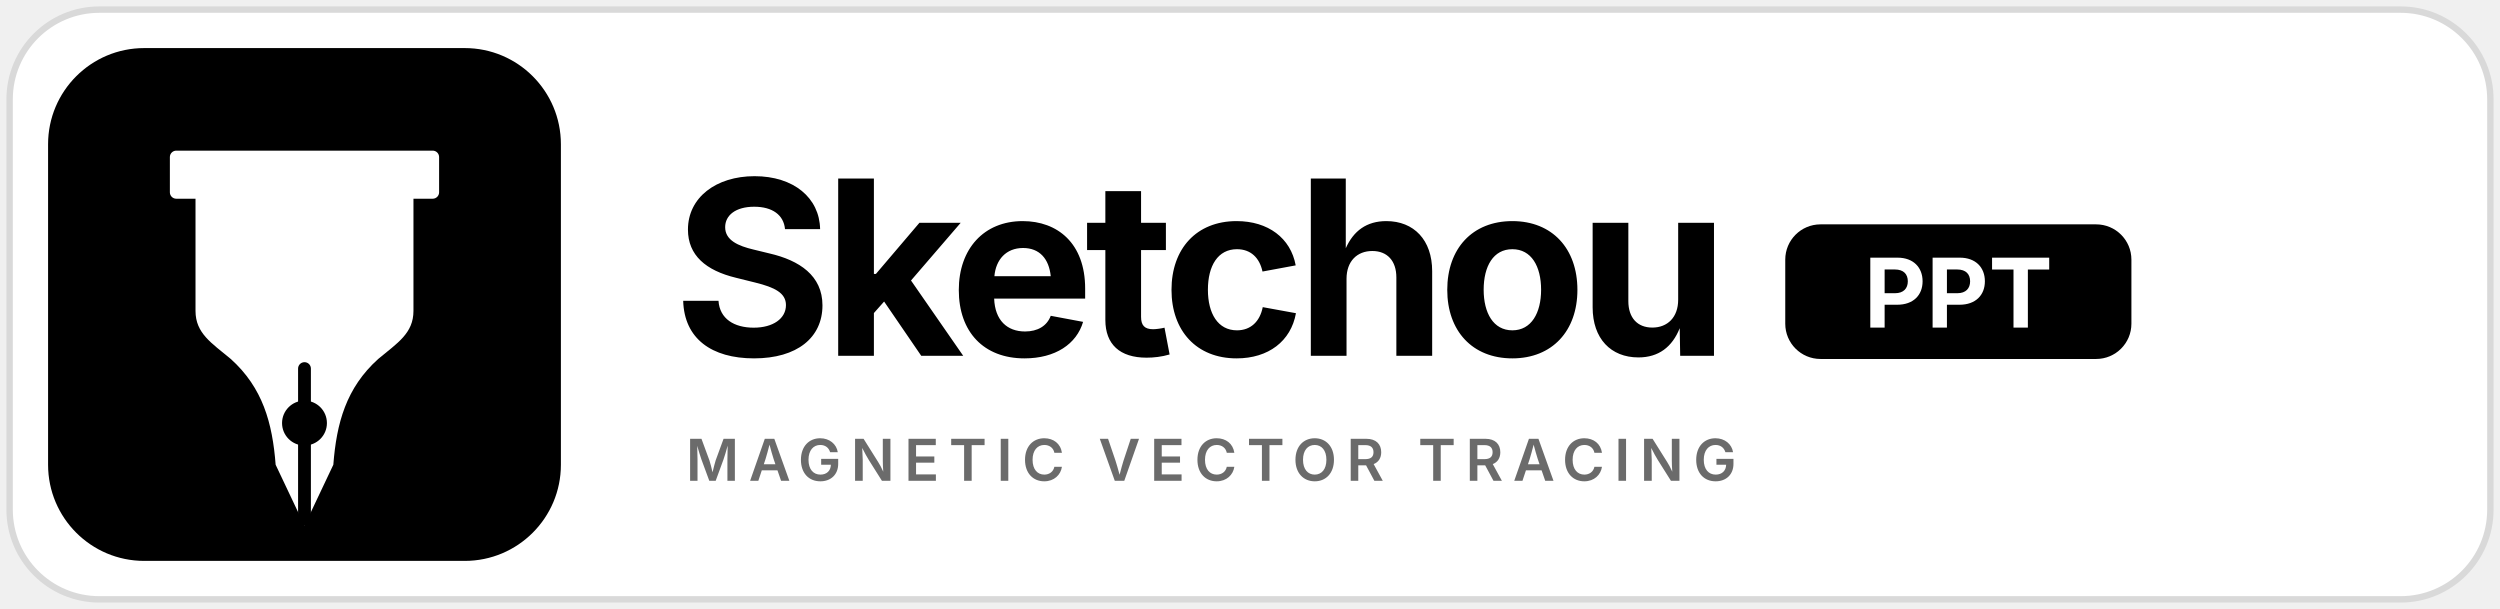
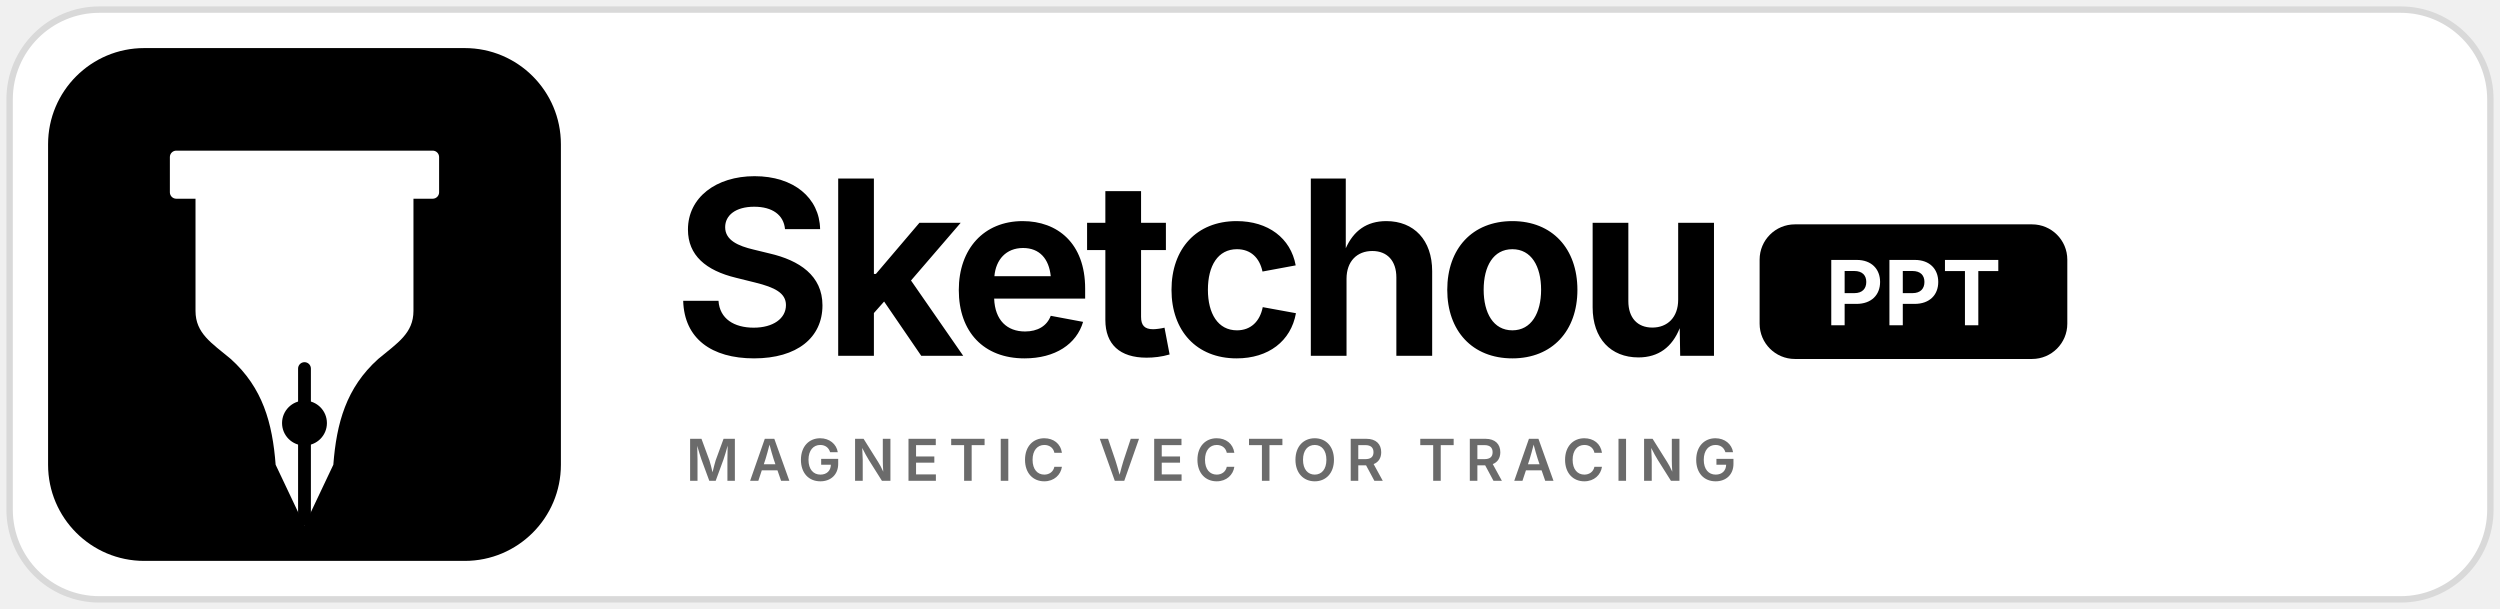
<svg xmlns="http://www.w3.org/2000/svg" viewBox="0 0 780 190" role="img" aria-labelledby="title desc">
  <rect x="3" y="3" width="774" height="184" rx="28" fill="#fff" stroke="#d9d9d9" stroke-width="2" />
  <rect x="15" y="15" width="160" height="160" rx="30" fill="#000" />
  <g fill="#fff">
    <rect x="53" y="47" width="84" height="15" rx="2" />
    <path d="M61 59h68v38c0 7-5 10-11 15-10 9-13 20-14 33l-9 19-9-19c-1-13-4-24-14-33-6-5-11-8-11-15z" />
  </g>
  <g fill="#000">
    <rect x="93" y="113" width="4" height="51" rx="2" />
    <circle cx="95" cy="132" r="7" />
  </g>
  <text x="210" y="111" font-family="Segoe UI,Inter,Arial,sans-serif" font-size="76" font-weight="700" letter-spacing="-3" fill="#000">Sketchou</text>
-   <rect x="557" y="70" width="108" height="42" rx="11" fill="#000" />
-   <text x="611" y="91" text-anchor="middle" dominant-baseline="middle" font-family="Segoe UI,Inter,Arial,sans-serif" font-size="30" font-weight="700" fill="#fff">PPT</text>
+   <rect x="549" y="70" width="96" height="42" rx="11" fill="#000" />
+   <text x="597" y="91" text-anchor="middle" dominant-baseline="middle" font-family="Segoe UI,Inter,Arial,sans-serif" font-size="28" font-weight="700" fill="#fff">PPT</text>
  <text x="214" y="150" font-family="Segoe UI,Inter,Arial,sans-serif" font-size="18" font-weight="600" letter-spacing="3" fill="#000" opacity=".58">MAGNETIC VECTOR TRACING</text>
</svg>
